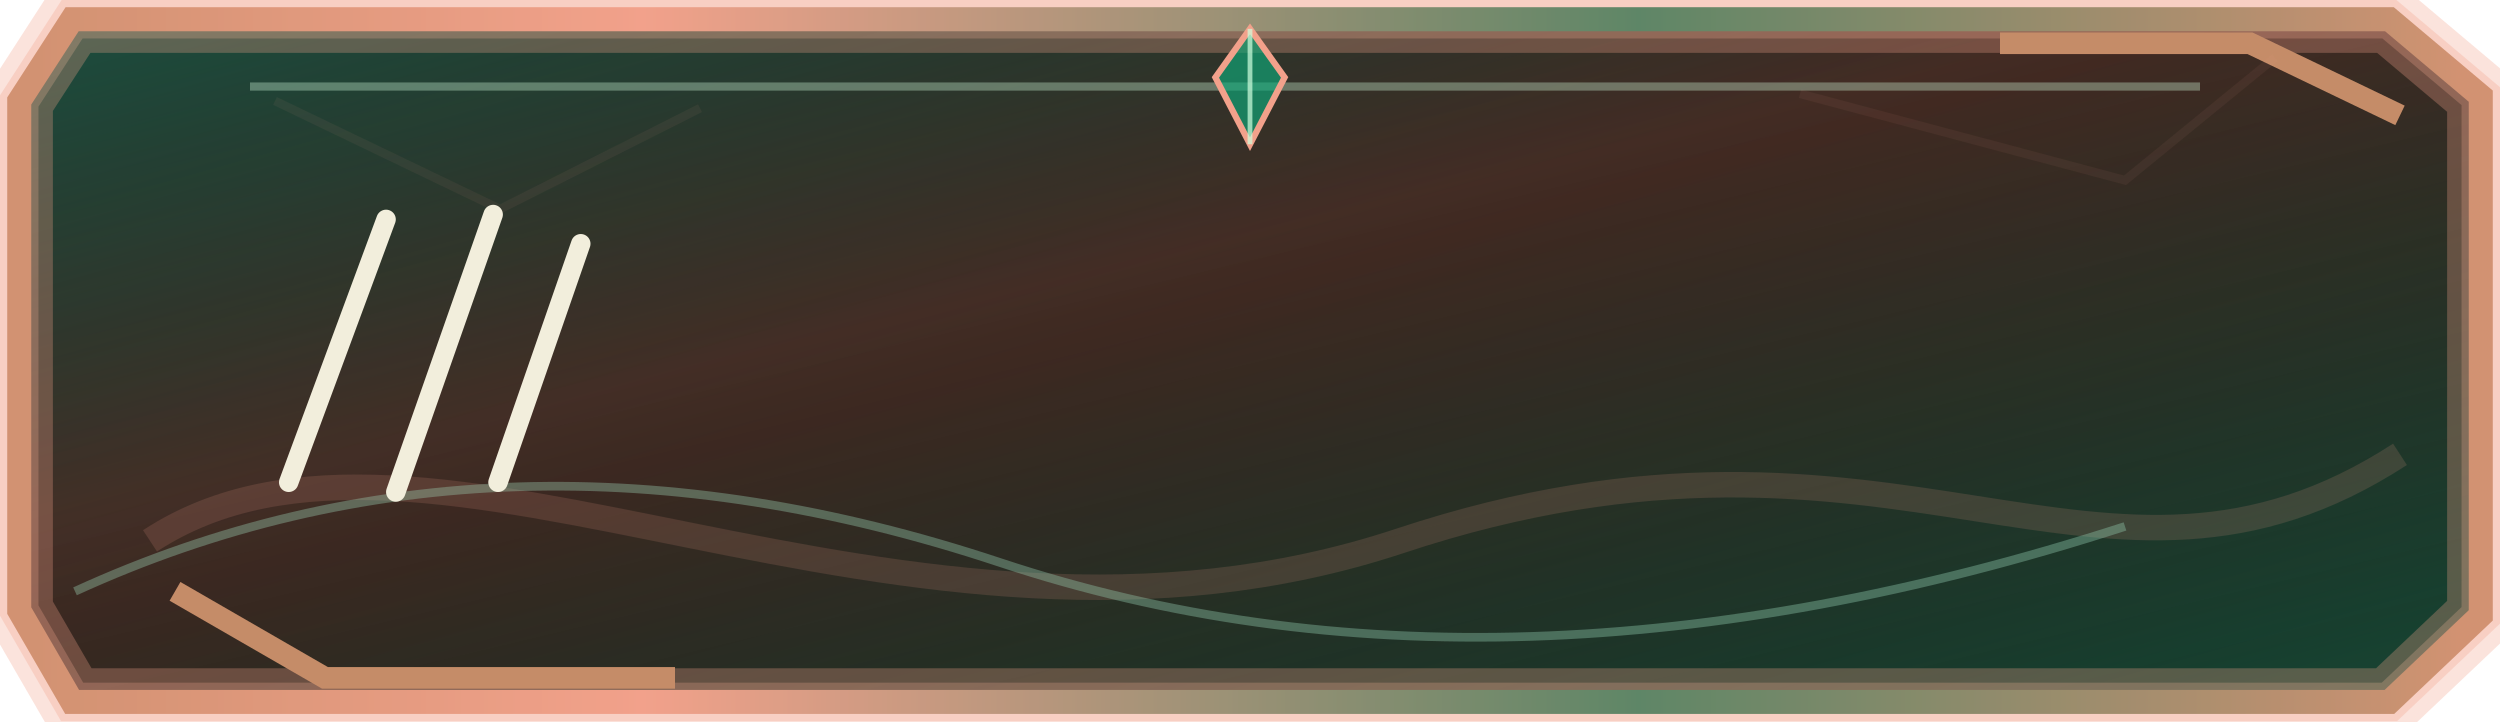
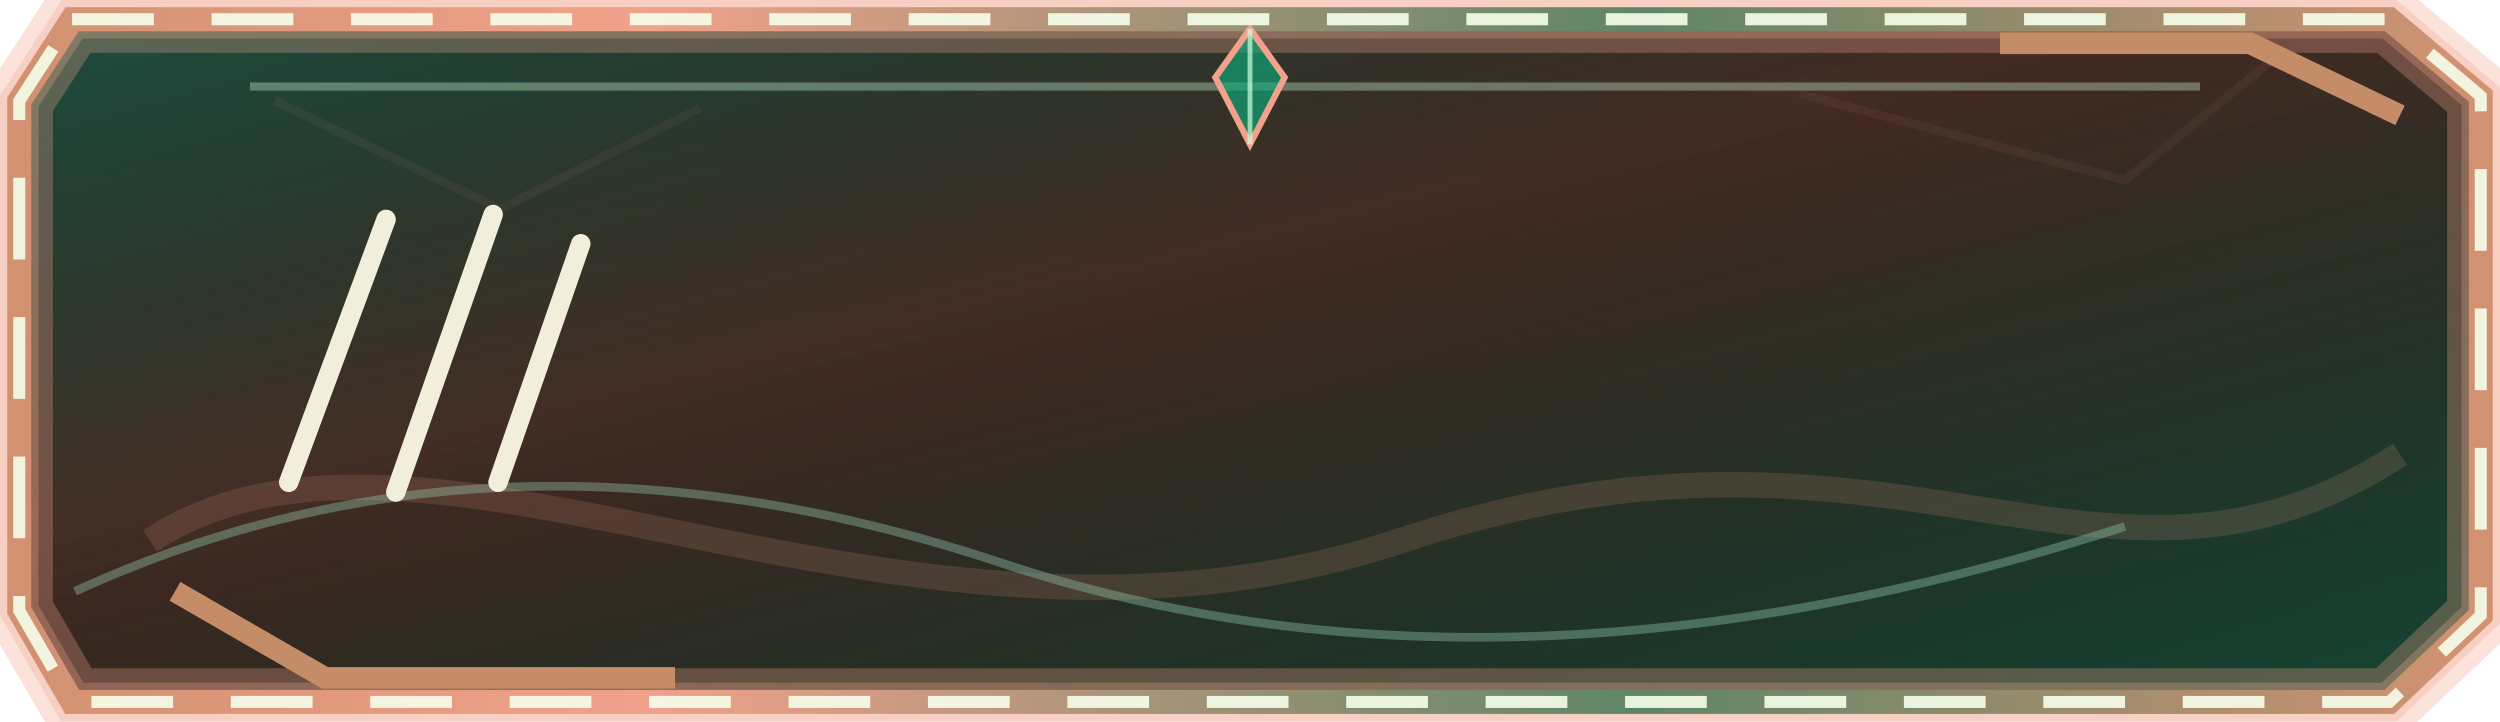
<svg xmlns="http://www.w3.org/2000/svg" width="520" height="150" viewBox="0 0 520 150" data-component="golpe" data-state="enfocado">
  <defs>
    <linearGradient id="base" x1="0" y1="0" x2=".85" y2="1">
      <stop stop-color="#071b17" />
      <stop offset=".43" stop-color="#47251f" />
      <stop offset="1" stop-color="#061812" />
    </linearGradient>
    <linearGradient id="glass" x1="0" y1="0" x2="1" y2="1">
      <stop stop-color="#5defbb" stop-opacity=".24" />
      <stop offset=".45" stop-color="#008a67" stop-opacity=".05" />
      <stop offset="1" stop-color="#70ffbc" stop-opacity=".20" />
    </linearGradient>
    <linearGradient id="edge" x1="0" y1="0" x2="1" y2="0">
      <stop stop-color="#c58c68" />
      <stop offset=".25" stop-color="#f2a18b" />
      <stop offset=".66" stop-color="#207b58" />
      <stop offset="1" stop-color="#c58c68" />
    </linearGradient>
    <linearGradient id="bar" x1="0" x2="1" y1="0" y2=".2">
      <stop stop-color="#138b64" />
      <stop offset=".45" stop-color="#f2a18b" />
      <stop offset="1" stop-color="#0b9a6b" />
    </linearGradient>
    <radialGradient id="aura">
      <stop stop-color="#f2a18b" stop-opacity=".30" />
      <stop offset="1" stop-color="#f2a18b" stop-opacity="0" />
    </radialGradient>
  </defs>
  <path d="M 15.0 4 L 497.0 4 L 516.0 20.0 L 516.0 128.0 L 497.0 146.0 L 15.0 146.0 L 4 127.0 L 4 21.0 Z" fill="url(#base)" stroke="#f2a18b" stroke-opacity=".30" stroke-width="8" />
  <path d="M 15.0 4 L 497.0 4 L 516.0 20.0 L 516.0 128.0 L 497.0 146.0 L 15.0 146.0 L 4 127.0 L 4 21.0 Z" fill="url(#glass)" stroke="url(#edge)" stroke-width="5" />
  <path d="M 15.0 4 L 497.0 4 L 516.0 20.0 L 516.0 128.0 L 497.0 146.0 L 15.0 146.0 L 4 127.0 L 4 21.0 Z" fill="none" stroke="#f2a18b" stroke-opacity="0.3" stroke-width="14" />
  <path d="M 52.0 18.0 L 457.6 18.0" stroke="#d7ffdf" stroke-opacity=".34" stroke-width="1.7" />
  <path d="M 36.4 123.0 L 67.6 141.0 L 140.4 141.0" stroke="#c58c68" stroke-width="4.50" fill="none" />
  <path d="M 416.0 9.0 L 468.0 9.0 L 499.2 24.0" stroke="#c58c68" stroke-width="4.50" fill="none" />
  <g opacity="0.72">
    <path d="M 31.2 112.5 C 88.4 75.0 187.2 147.0 291.2 112.5 S 436.8 135.0 499.2 94.5" fill="none" stroke="#f2a18b" stroke-opacity=".21" stroke-width="5.3" />
    <path d="M 15.6 123.0 Q 104.0 82.5 208.0 117.0 T 442.0 109.5" fill="none" stroke="#baffdf" stroke-opacity=".40" stroke-width="1.80" />
    <path d="M 374.4 19.5 L 442.0 37.5 L 473.2 12.0 M 57.2 21.0 L 104.0 43.5 L 145.6 22.5" fill="none" stroke="#f2a18b" stroke-opacity=".09" stroke-width="1.8" />
  </g>
  <path d="M 260.0 6.0 L 267.2 16.1 L 260.0 30.0 L 252.8 16.1 Z" stroke="#f2a18b" stroke-width="1.3" fill="#0eaa7a" fill-opacity=".65" />
  <path d="M 260.0 6.0 L 260.0 30.0" stroke="#d1ffdf" stroke-opacity=".7" />
  <g data-icon="golpe" transform="translate(88.4 75.0) scale(1.0125)" stroke="#f2eedc" stroke-width="4" stroke-linecap="round" stroke-linejoin="round" fill="none">
    <path d="M -28 25 L -8 -29 M -6 27 L 14 -30 M 15 25 L 32 -24" />
  </g>
+   <path d="M 15.0 4 L 497.0 4 L 516.0 20.0 L 516.0 128.0 L 497.0 146.0 L 15.0 146.0 L 4 127.0 L 4 21.0 Z" fill="none" stroke="#f6ffeb" stroke-width="2.5" stroke-dasharray="17 12" stroke-opacity=".9" />
</svg>
